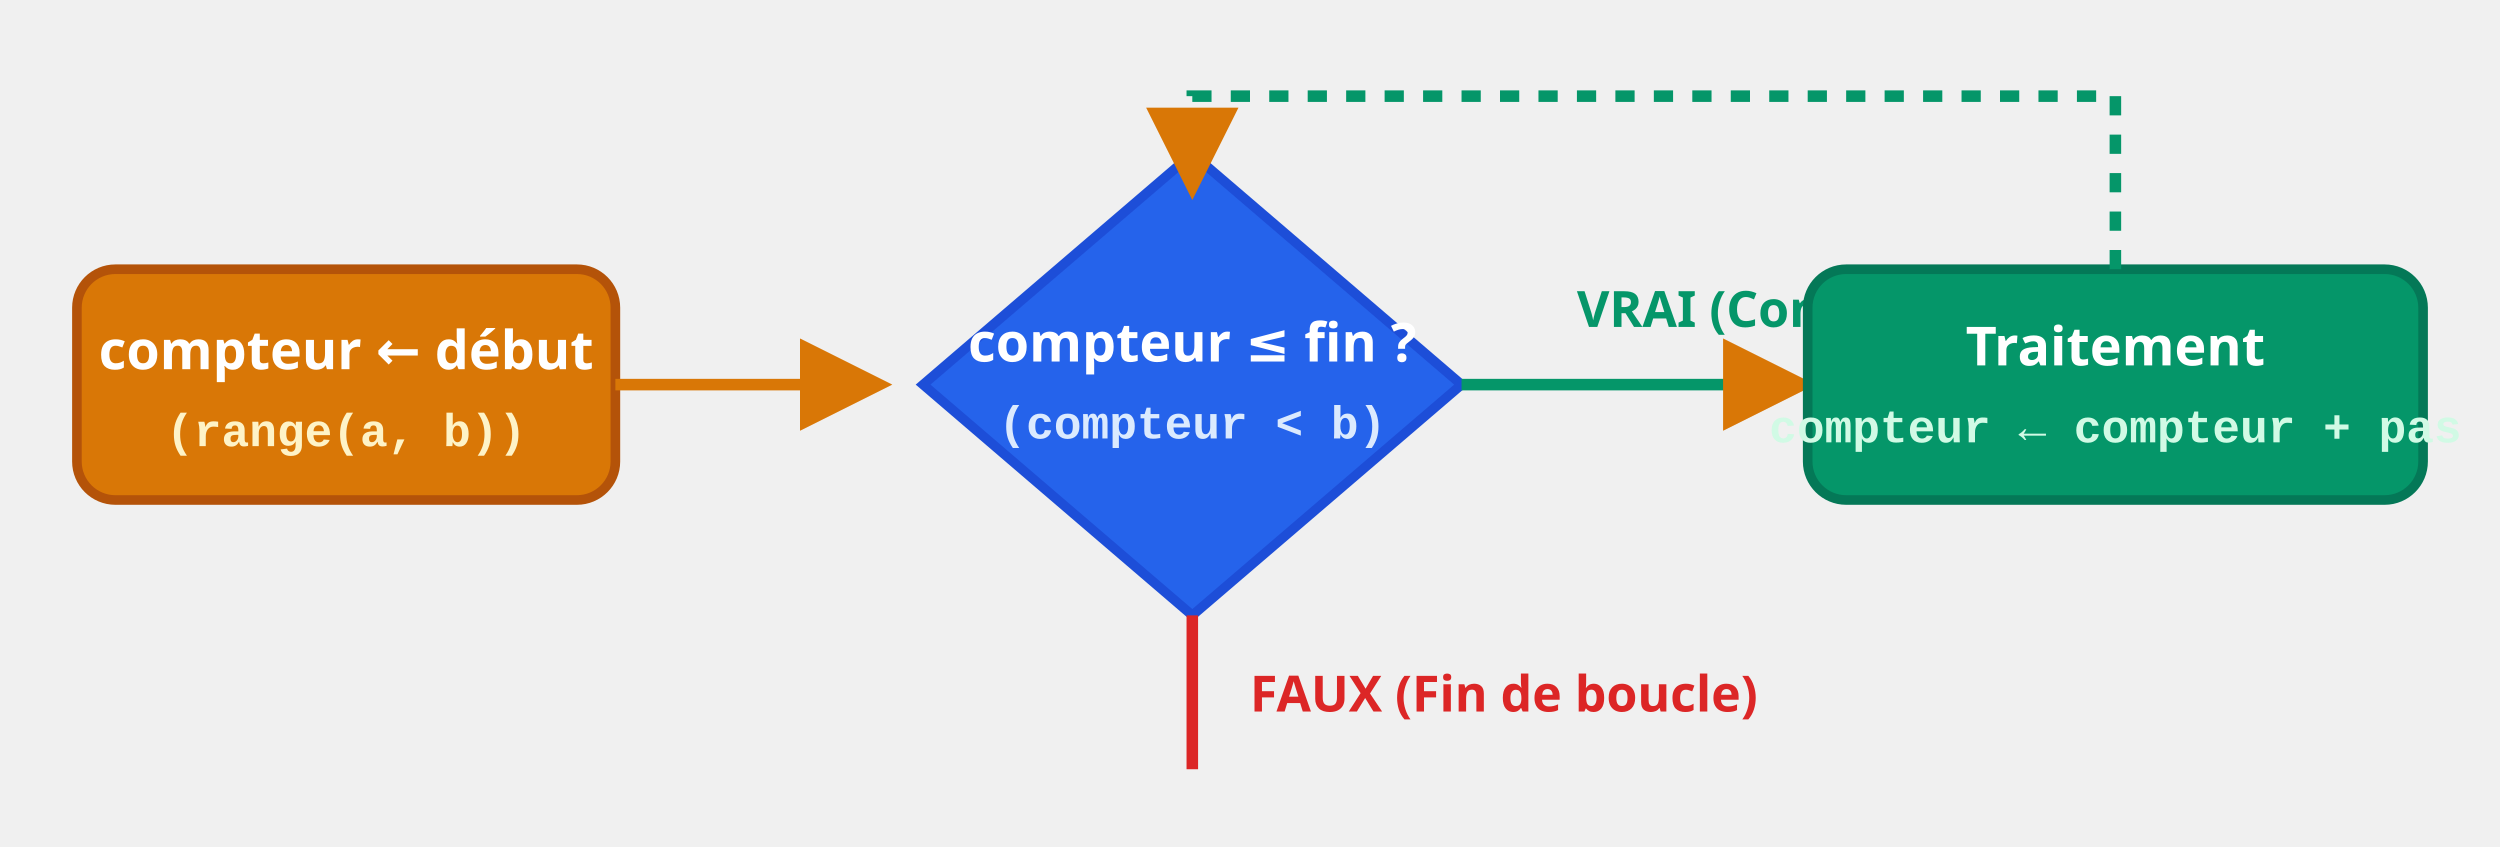
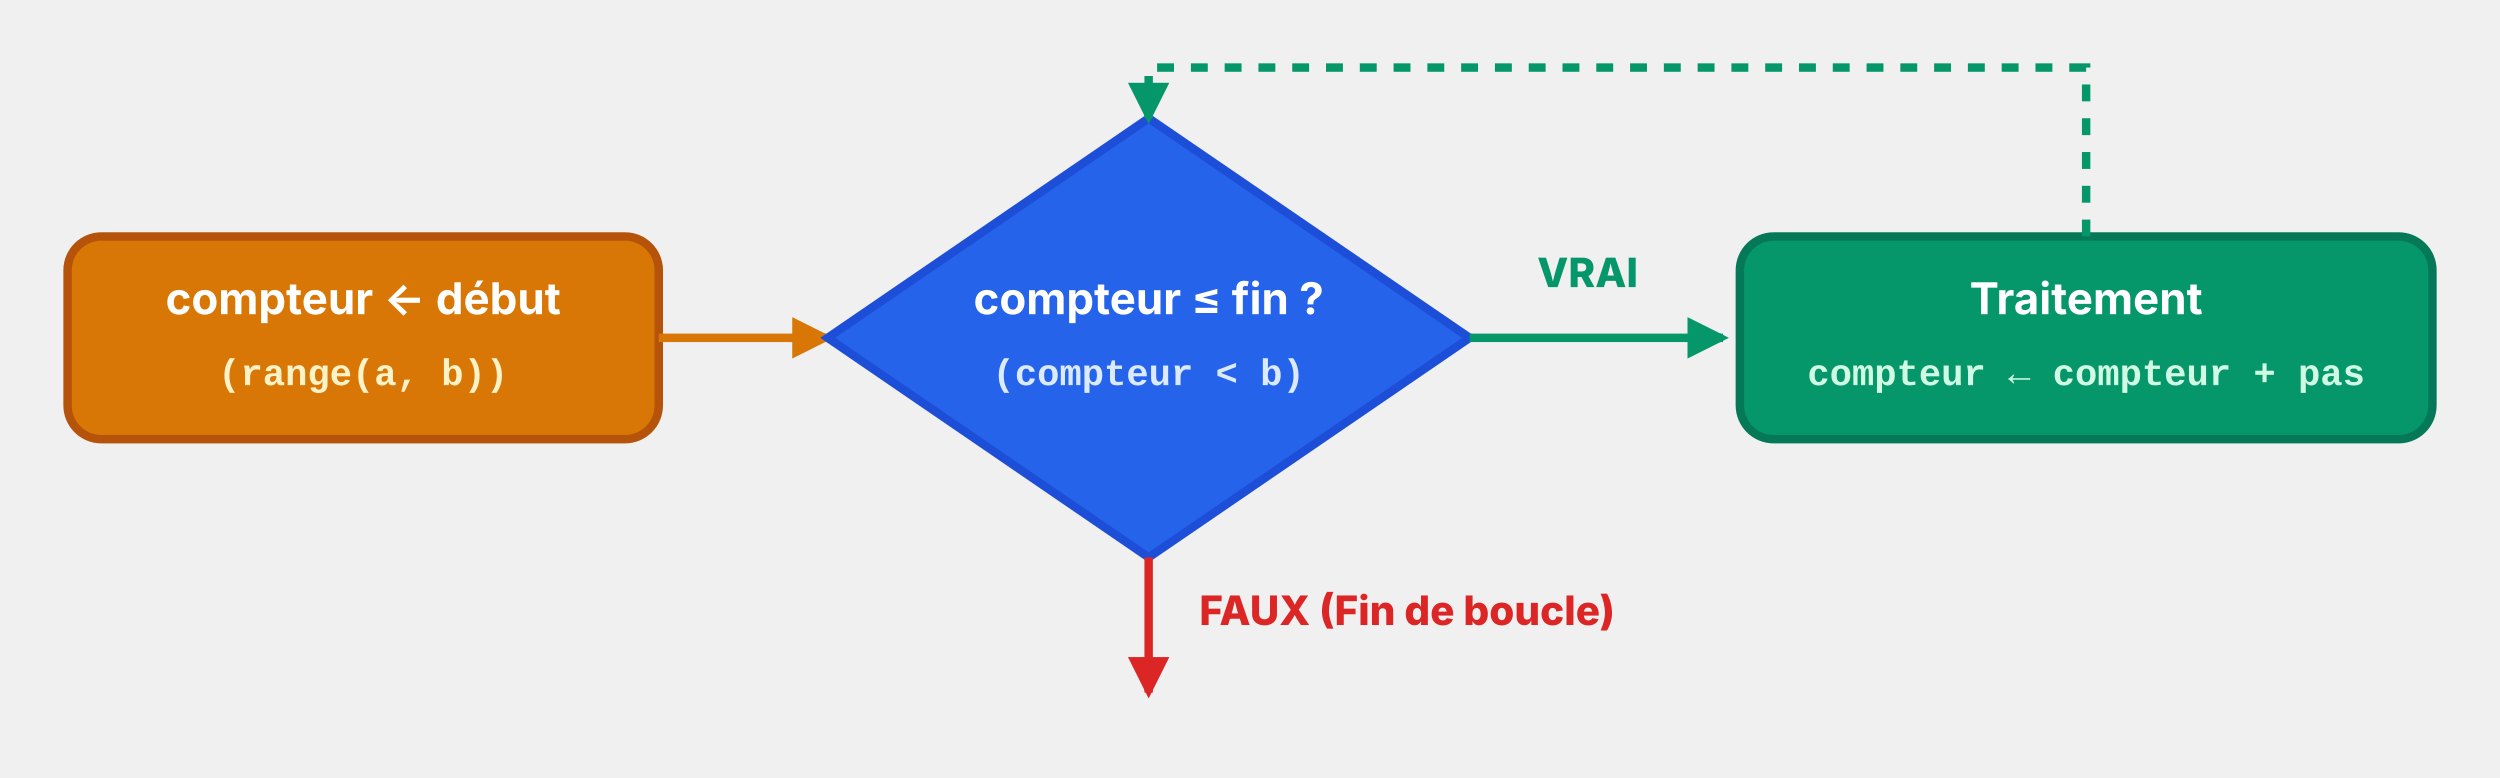
- <svg xmlns="http://www.w3.org/2000/svg" viewBox="0 0 650 220" width="100%" height="220">
+ <svg xmlns="http://www.w3.org/2000/svg" viewBox="0 0 740 230" width="100%" height="230">
  <defs>
-     <marker id="arrow-yellow" viewBox="0 0 10 10" refX="5" refY="5" markerWidth="8" markerHeight="8" orient="auto-start-reverse">
-       <path d="M 0 0 L 10 5 L 0 10 z" fill="#d97706" />
+     <marker id="arrow-yellow" viewBox="0 0 10 10" refX="6" refY="5" markerWidth="7" markerHeight="7" orient="auto-start-reverse">
+       <path d="M 0 1.5 L 7 5 L 0 8.5 z" fill="#d97706" />
+     </marker>
+     <marker id="arrow-green" viewBox="0 0 10 10" refX="6" refY="5" markerWidth="7" markerHeight="7" orient="auto-start-reverse">
+       <path d="M 0 1.5 L 7 5 L 0 8.5 z" fill="#059669" />
+     </marker>
+     <marker id="arrow-red" viewBox="0 0 10 10" refX="6" refY="5" markerWidth="7" markerHeight="7" orient="auto-start-reverse">
+       <path d="M 0 1.5 L 7 5 L 0 8.5 z" fill="#dc2626" />
    </marker>
  </defs>
-   <rect x="20" y="70" width="140" height="60" rx="10" fill="#d97706" stroke="#b45309" stroke-width="2.5" />
-   <text x="90" y="96" font-family="system-ui, sans-serif" font-size="14" font-weight="800" fill="#ffffff" text-anchor="middle">compteur ← début</text>
-   <text x="90" y="116" font-family="'Courier New', monospace" font-size="12" font-weight="700" fill="#fef3c7" text-anchor="middle">(range(a, b))</text>
-   <line x1="160" y1="100" x2="220" y2="100" stroke="#d97706" stroke-width="3" marker-end="url(#arrow-yellow)" />
-   <polygon points="310,40 380,100 310,160 240,100" fill="#2563eb" stroke="#1d4ed8" stroke-width="2.5" />
-   <text x="310" y="94" font-family="system-ui, sans-serif" font-size="14" font-weight="800" fill="#ffffff" text-anchor="middle">compteur ≤ fin ?</text>
-   <text x="310" y="114" font-family="'Courier New', monospace" font-size="12" font-weight="700" fill="#dbeafe" text-anchor="middle">(compteur &lt; b)</text>
-   <text x="410" y="85" font-family="system-ui, sans-serif" font-size="13" font-weight="800" fill="#059669">VRAI (Continuer)</text>
-   <line x1="380" y1="100" x2="460" y2="100" stroke="#059669" stroke-width="3" marker-end="url(#arrow-yellow)" />
-   <rect x="470" y="70" width="160" height="60" rx="10" fill="#059669" stroke="#047857" stroke-width="2.5" />
-   <text x="550" y="95" font-family="system-ui, sans-serif" font-size="14" font-weight="800" fill="#ffffff" text-anchor="middle">Traitement</text>
-   <text x="550" y="115" font-family="'Courier New', monospace" font-size="12" font-weight="700" fill="#d1fae5" text-anchor="middle">compteur ← compteur + pas</text>
-   <path d="M 550 70 L 550 25 L 310 25 L 310 40" fill="none" stroke="#059669" stroke-width="3" stroke-dasharray="5" marker-end="url(#arrow-yellow)" />
-   <text x="325" y="185" font-family="system-ui, sans-serif" font-size="13" font-weight="800" fill="#dc2626">FAUX (Fin de boucle)</text>
-   <line x1="310" y1="160" x2="310" y2="200" stroke="#dc2626" stroke-width="3" />
+   <rect x="20" y="70" width="175" height="60" rx="10" fill="#d97706" stroke="#b45309" stroke-width="2.5" />
+   <text x="107.5" y="93" font-family="system-ui, -apple-system, sans-serif" font-size="13" font-weight="700" fill="#ffffff" text-anchor="middle">compteur ← début</text>
+   <text x="107.5" y="114" font-family="'Fira Code', 'Courier New', monospace" font-size="11" font-weight="600" fill="#fef3c7" text-anchor="middle">(range(a, b))</text>
+   <line x1="195" y1="100" x2="245" y2="100" stroke="#d97706" stroke-width="2.5" marker-end="url(#arrow-yellow)" />
+   <polygon points="340,35 435,100 340,165 245,100" fill="#2563eb" stroke="#1d4ed8" stroke-width="2.5" />
+   <text x="340" y="93" font-family="system-ui, -apple-system, sans-serif" font-size="13" font-weight="700" fill="#ffffff" text-anchor="middle">compteur ≤ fin ?</text>
+   <text x="340" y="114" font-family="'Fira Code', 'Courier New', monospace" font-size="11" font-weight="600" fill="#dbeafe" text-anchor="middle">(compteur &lt; b)</text>
+   <text x="455" y="85" font-family="system-ui, -apple-system, sans-serif" font-size="12" font-weight="800" fill="#059669">VRAI</text>
+   <line x1="435" y1="100" x2="510" y2="100" stroke="#059669" stroke-width="2.5" marker-end="url(#arrow-green)" />
+   <rect x="515" y="70" width="205" height="60" rx="10" fill="#059669" stroke="#047857" stroke-width="2.5" />
+   <text x="617.5" y="93" font-family="system-ui, -apple-system, sans-serif" font-size="13" font-weight="700" fill="#ffffff" text-anchor="middle">Traitement</text>
+   <text x="617.5" y="114" font-family="'Fira Code', 'Courier New', monospace" font-size="11" font-weight="600" fill="#d1fae5" text-anchor="middle">compteur ← compteur + pas</text>
+   <path d="M 617.5 70 L 617.5 20 L 340 20 L 340 35" fill="none" stroke="#059669" stroke-width="2.5" stroke-dasharray="5" marker-end="url(#arrow-green)" />
+   <text x="355" y="185" font-family="system-ui, -apple-system, sans-serif" font-size="12" font-weight="800" fill="#dc2626">FAUX (Fin de boucle)</text>
+   <line x1="340" y1="165" x2="340" y2="205" stroke="#dc2626" stroke-width="2.5" marker-end="url(#arrow-red)" />
</svg>
